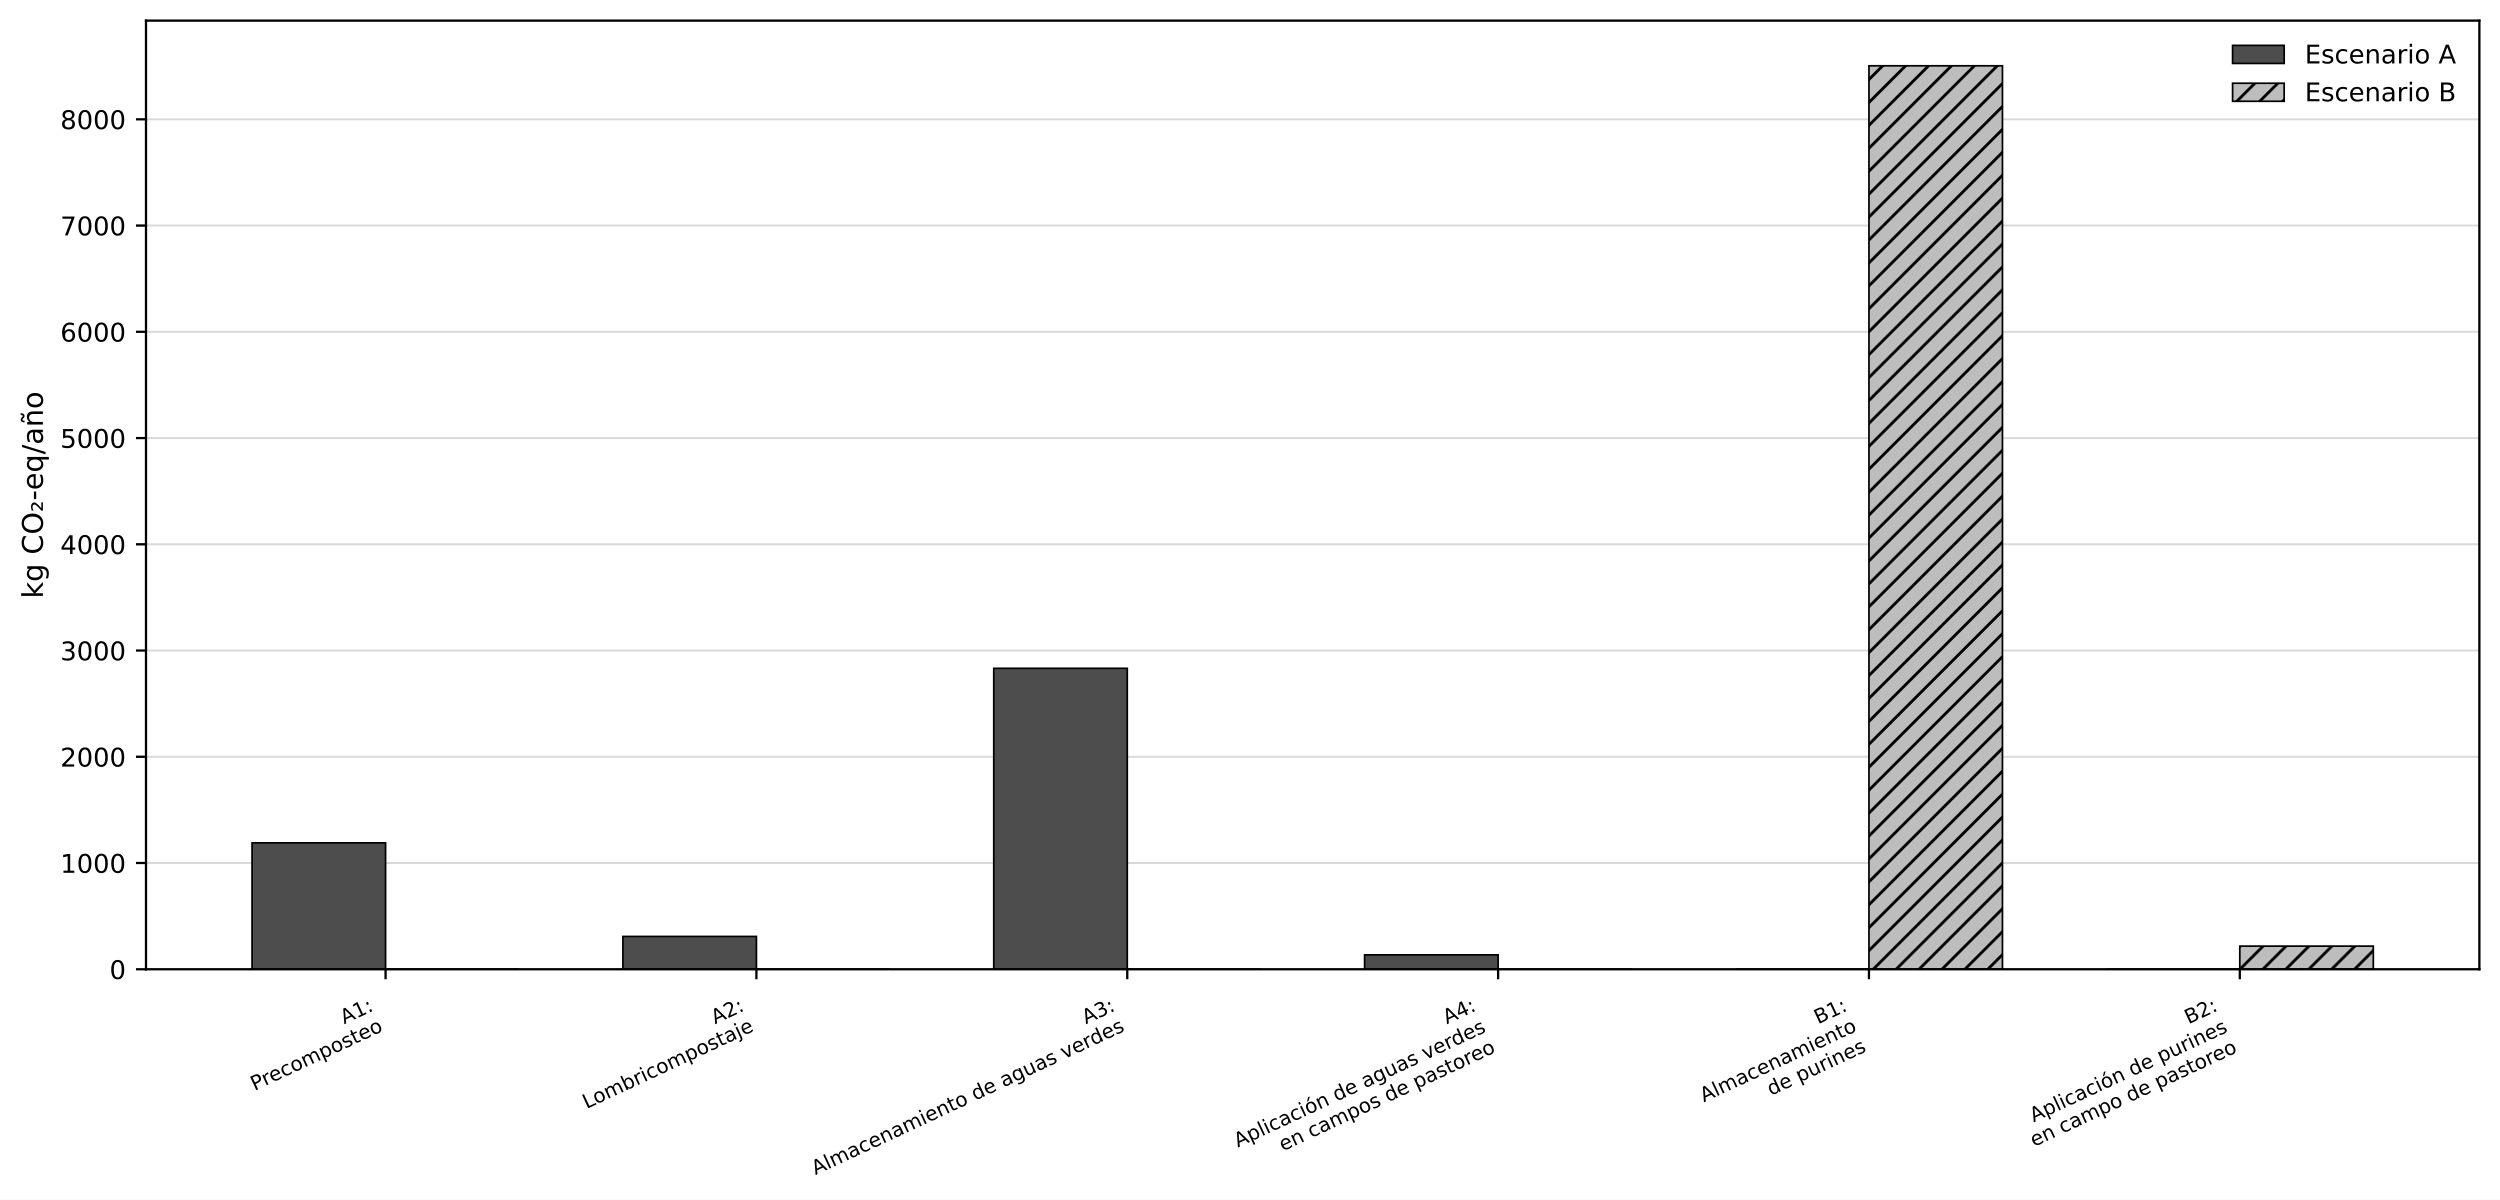
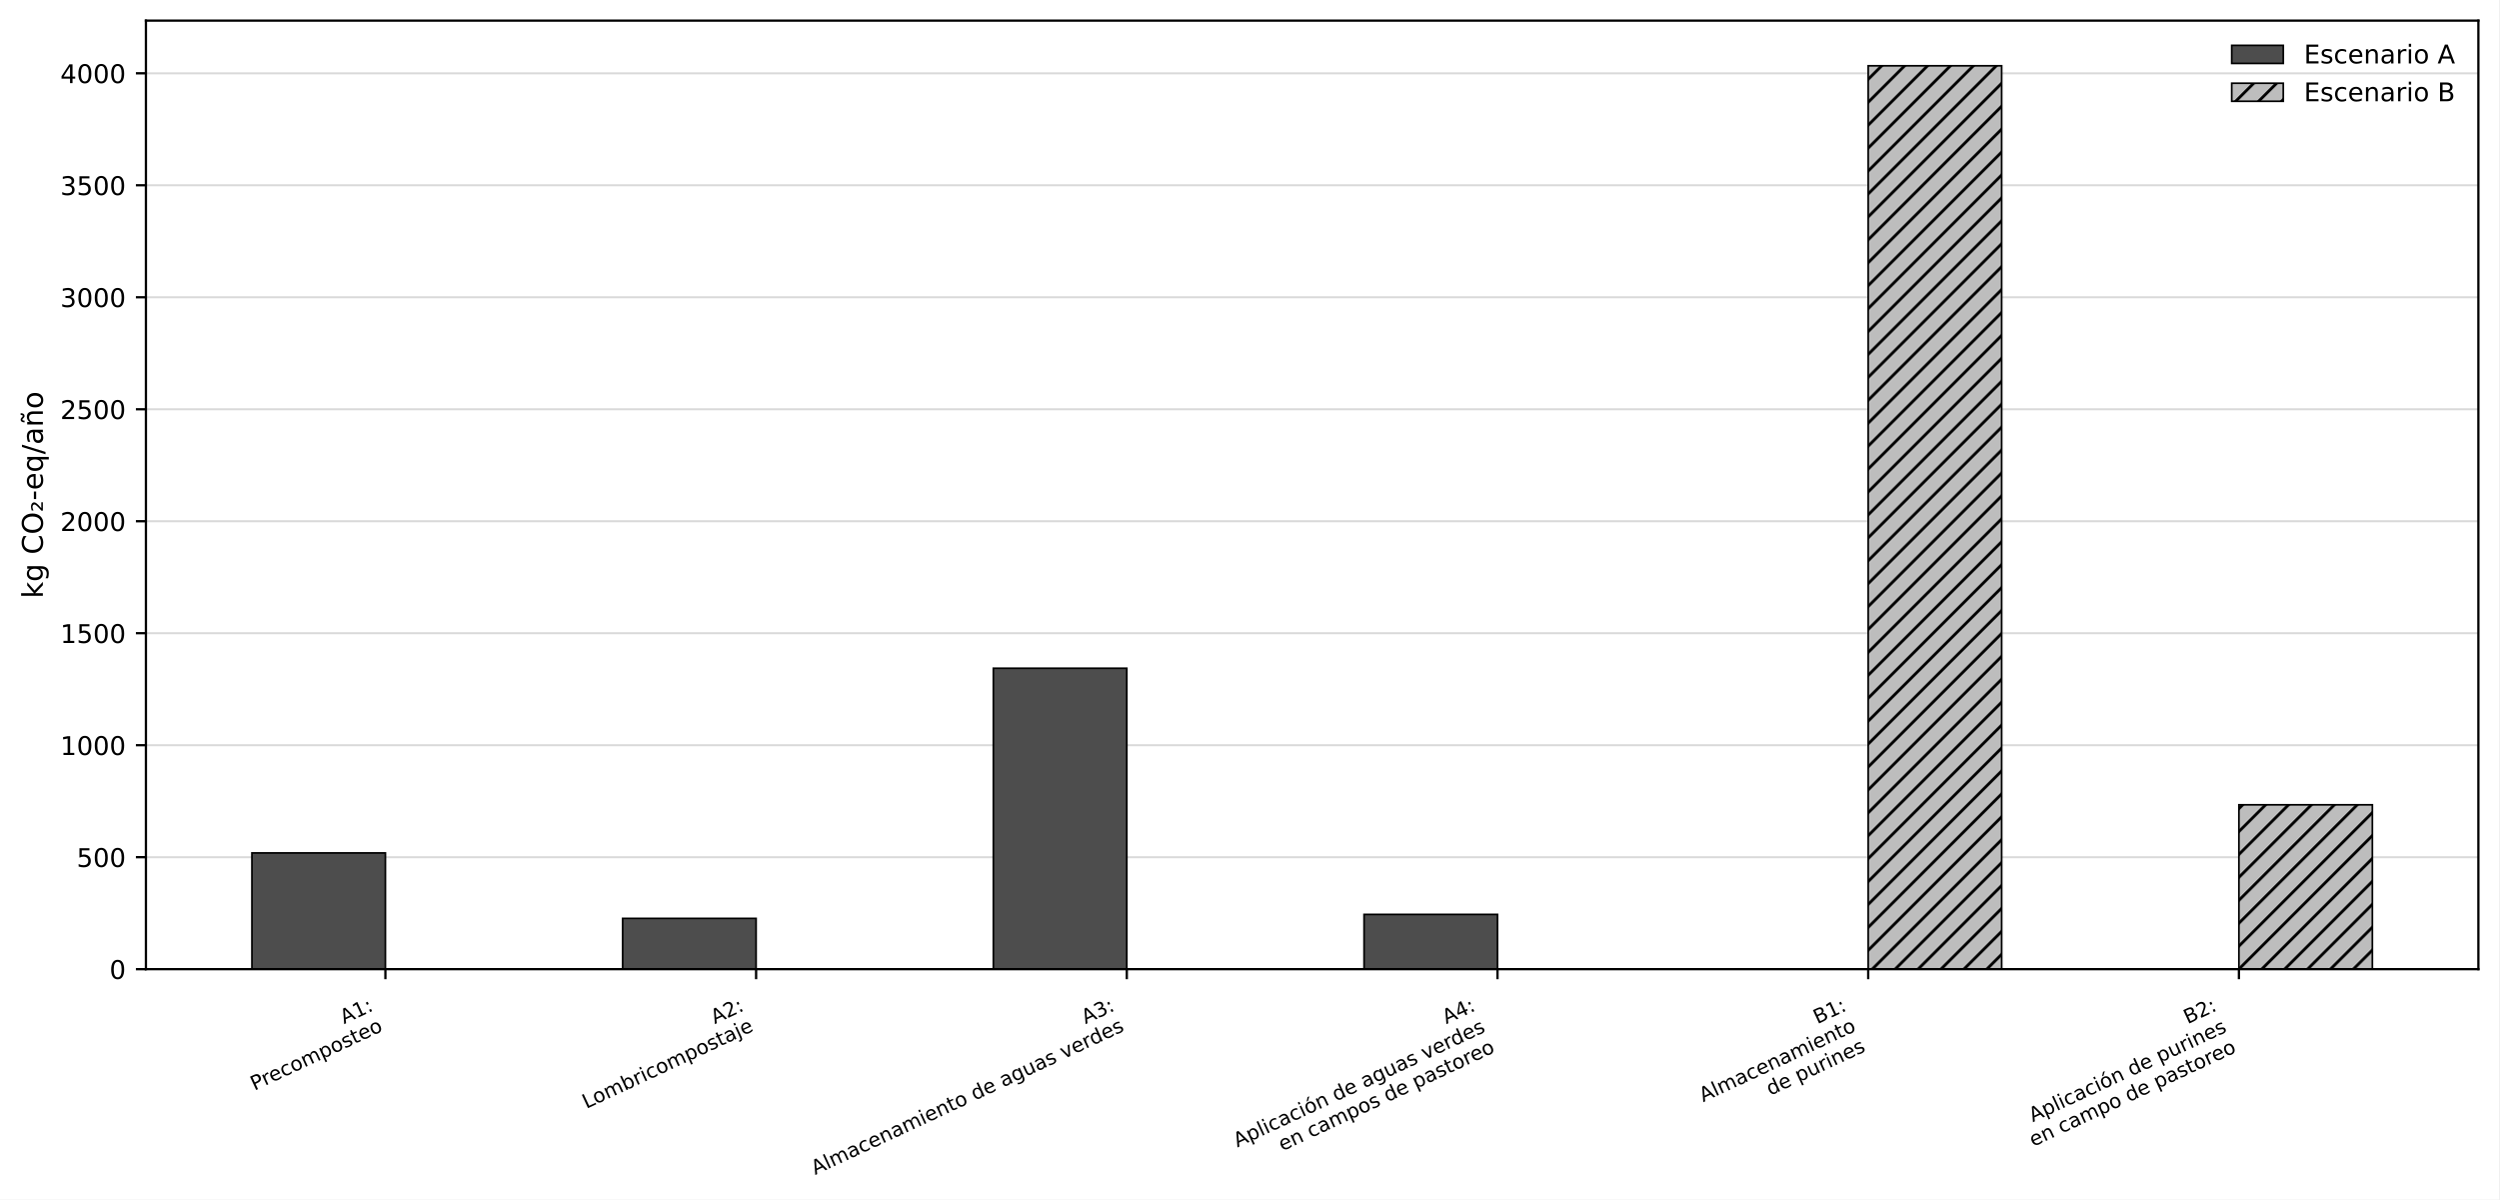
- <svg xmlns="http://www.w3.org/2000/svg" xmlns:xlink="http://www.w3.org/1999/xlink" width="872.48pt" height="418.665pt" viewBox="0 0 872.48 418.665" version="1.1">
+ <svg xmlns="http://www.w3.org/2000/svg" xmlns:xlink="http://www.w3.org/1999/xlink" width="872.57pt" height="418.665pt" viewBox="0 0 872.57 418.665" version="1.1">
  <defs>
    <style type="text/css">*{stroke-linejoin: round; stroke-linecap: butt}</style>
  </defs>
  <g id="figure_1">
    <g id="patch_1">
-       <path d="M 0 418.665 L 872.48 418.665 L 872.48 0 L 0 0 z " style="fill: #ffffff" />
+       <path d="M 0 418.665 L 872.57 418.665 L 872.57 0 L 0 0 z " style="fill: #ffffff" />
    </g>
    <g id="axes_1">
      <g id="patch_2">
-         <path d="M 50.953 338.264 L 865.28 338.264 L 865.28 7.2 L 50.953 7.2 z " style="fill: #ffffff" />
+         <path d="M 50.953 338.264 L 865.37 338.264 L 865.37 7.2 L 50.953 7.2 z " style="fill: #ffffff" />
      </g>
      <g id="matplotlib.axis_1">
        <g id="xtick_1">
          <g id="line2d_1">
            <defs>
              <path id="m8512bdd903" d="M 0 0 L 0 3.5 " style="stroke: #000000; stroke-width: 0.8" />
            </defs>
            <g>
-               <use xlink:href="#m8512bdd903" x="134.56" y="338.264" style="stroke: #000000; stroke-width: 0.8" />
+               <use xlink:href="#m8512bdd903" x="134.57" y="338.264" style="stroke: #000000; stroke-width: 0.8" />
            </g>
          </g>
          <g id="text_1">
-             <text style="font-size: 7px; font-family: 'DejaVu Sans'" transform="translate(120.1191 357.4867) rotate(-25)">A1:</text>
-             <text style="font-size: 7px; font-family: 'DejaVu Sans'" transform="translate(88.82536 380.7279) rotate(-25)">Precomposteo</text>
+             <text style="font-size: 7px; font-family: 'DejaVu Sans'" transform="translate(120.1283 357.4867) rotate(-25)">A1:</text>
+             <text style="font-size: 7px; font-family: 'DejaVu Sans'" transform="translate(88.8346 380.7279) rotate(-25)">Precomposteo</text>
          </g>
        </g>
        <g id="xtick_2">
          <g id="line2d_2">
            <g>
-               <use xlink:href="#m8512bdd903" x="263.983" y="338.264" style="stroke: #000000; stroke-width: 0.8" />
+               <use xlink:href="#m8512bdd903" x="264.007" y="338.264" style="stroke: #000000; stroke-width: 0.8" />
            </g>
          </g>
          <g id="text_2">
-             <text style="font-size: 7px; font-family: 'DejaVu Sans'" transform="translate(249.5416 357.4867) rotate(-25)">A2:</text>
-             <text style="font-size: 7px; font-family: 'DejaVu Sans'" transform="translate(204.6794 387.0551) rotate(-25)">Lombricompostaje</text>
+             <text style="font-size: 7px; font-family: 'DejaVu Sans'" transform="translate(249.5652 357.4867) rotate(-25)">A2:</text>
+             <text style="font-size: 7px; font-family: 'DejaVu Sans'" transform="translate(204.7029 387.0551) rotate(-25)">Lombricompostaje</text>
          </g>
        </g>
        <g id="xtick_3">
          <g id="line2d_3">
            <g>
-               <use xlink:href="#m8512bdd903" x="393.406" y="338.264" style="stroke: #000000; stroke-width: 0.8" />
+               <use xlink:href="#m8512bdd903" x="393.443" y="338.264" style="stroke: #000000; stroke-width: 0.8" />
            </g>
          </g>
          <g id="text_3">
-             <text style="font-size: 7px; font-family: 'DejaVu Sans'" transform="translate(378.9642 357.4867) rotate(-25)">A3:</text>
-             <text style="font-size: 7px; font-family: 'DejaVu Sans'" transform="translate(284.5849 410.1453) rotate(-25)">Almacenamiento de aguas verdes</text>
+             <text style="font-size: 7px; font-family: 'DejaVu Sans'" transform="translate(379.0021 357.4867) rotate(-25)">A3:</text>
+             <text style="font-size: 7px; font-family: 'DejaVu Sans'" transform="translate(284.6227 410.1453) rotate(-25)">Almacenamiento de aguas verdes</text>
          </g>
        </g>
        <g id="xtick_4">
          <g id="line2d_4">
            <g>
-               <use xlink:href="#m8512bdd903" x="522.828" y="338.264" style="stroke: #000000; stroke-width: 0.8" />
+               <use xlink:href="#m8512bdd903" x="522.88" y="338.264" style="stroke: #000000; stroke-width: 0.8" />
            </g>
          </g>
          <g id="text_4">
-             <text style="font-size: 7px; font-family: 'DejaVu Sans'" transform="translate(504.9321 357.4867) rotate(-25)">A4:</text>
-             <text style="font-size: 7px; font-family: 'DejaVu Sans'" transform="translate(431.9784 400.5251) rotate(-25)">Aplicación de aguas verdes</text>
-             <text style="font-size: 7px; font-family: 'DejaVu Sans'" transform="translate(447.6989 401.8433) rotate(-25)">en campos de pastoreo</text>
+             <text style="font-size: 7px; font-family: 'DejaVu Sans'" transform="translate(504.9843 357.4867) rotate(-25)">A4:</text>
+             <text style="font-size: 7px; font-family: 'DejaVu Sans'" transform="translate(432.0306 400.5251) rotate(-25)">Aplicación de aguas verdes</text>
+             <text style="font-size: 7px; font-family: 'DejaVu Sans'" transform="translate(447.751 401.8433) rotate(-25)">en campos de pastoreo</text>
          </g>
        </g>
        <g id="xtick_5">
          <g id="line2d_5">
            <g>
-               <use xlink:href="#m8512bdd903" x="652.251" y="338.264" style="stroke: #000000; stroke-width: 0.8" />
+               <use xlink:href="#m8512bdd903" x="652.317" y="338.264" style="stroke: #000000; stroke-width: 0.8" />
            </g>
          </g>
          <g id="text_5">
-             <text style="font-size: 7px; font-family: 'DejaVu Sans'" transform="translate(634.4838 357.4927) rotate(-25)">B1:</text>
-             <text style="font-size: 7px; font-family: 'DejaVu Sans'" transform="translate(594.6176 384.7314) rotate(-25)">Almacenamiento</text>
-             <text style="font-size: 7px; font-family: 'DejaVu Sans'" transform="translate(618.0403 382.458) rotate(-25)">de purines</text>
+             <text style="font-size: 7px; font-family: 'DejaVu Sans'" transform="translate(634.5503 357.4927) rotate(-25)">B1:</text>
+             <text style="font-size: 7px; font-family: 'DejaVu Sans'" transform="translate(594.684 384.7314) rotate(-25)">Almacenamiento</text>
+             <text style="font-size: 7px; font-family: 'DejaVu Sans'" transform="translate(618.1067 382.458) rotate(-25)">de purines</text>
          </g>
        </g>
        <g id="xtick_6">
          <g id="line2d_6">
            <g>
-               <use xlink:href="#m8512bdd903" x="781.673" y="338.264" style="stroke: #000000; stroke-width: 0.8" />
+               <use xlink:href="#m8512bdd903" x="781.754" y="338.264" style="stroke: #000000; stroke-width: 0.8" />
            </g>
          </g>
          <g id="text_6">
-             <text style="font-size: 7px; font-family: 'DejaVu Sans'" transform="translate(763.7644 357.4927) rotate(-25)">B2:</text>
-             <text style="font-size: 7px; font-family: 'DejaVu Sans'" transform="translate(709.7123 391.7171) rotate(-25)">Aplicación de purines</text>
-             <text style="font-size: 7px; font-family: 'DejaVu Sans'" transform="translate(709.8489 400.3022) rotate(-25)">en campo de pastoreo</text>
+             <text style="font-size: 7px; font-family: 'DejaVu Sans'" transform="translate(763.8452 357.4927) rotate(-25)">B2:</text>
+             <text style="font-size: 7px; font-family: 'DejaVu Sans'" transform="translate(709.7931 391.7171) rotate(-25)">Aplicación de purines</text>
+             <text style="font-size: 7px; font-family: 'DejaVu Sans'" transform="translate(709.9297 400.3022) rotate(-25)">en campo de pastoreo</text>
          </g>
        </g>
      </g>
      <g id="matplotlib.axis_2">
        <g id="ytick_1">
          <g id="line2d_7">
-             <path d="M 50.953 338.264 L 865.28 338.264 " clip-path="url(#p2dc55213d4)" style="fill: none; stroke: #d9d9d9; stroke-width: 0.7; stroke-linecap: square" />
+             <path d="M 50.953 338.264 L 865.37 338.264 " clip-path="url(#pbbd1187edb)" style="fill: none; stroke: #d9d9d9; stroke-width: 0.7; stroke-linecap: square" />
          </g>
          <g id="line2d_8">
            <defs>
              <path id="me50acbb753" d="M 0 0 L -3.5 0 " style="stroke: #000000; stroke-width: 0.8" />
            </defs>
            <g>
              <use xlink:href="#me50acbb753" x="50.953" y="338.264" style="stroke: #000000; stroke-width: 0.8" />
            </g>
          </g>
          <g id="text_7">
            <text style="font-size: 9px; font-family: 'DejaVu Sans'; text-anchor: end" x="43.953" y="341.683" transform="rotate(-0 43.95344 341.6829)">0</text>
          </g>
        </g>
        <g id="ytick_2">
          <g id="line2d_9">
-             <path d="M 50.953 301.186 L 865.28 301.186 " clip-path="url(#p2dc55213d4)" style="fill: none; stroke: #d9d9d9; stroke-width: 0.7; stroke-linecap: square" />
+             <path d="M 50.953 299.179 L 865.37 299.179 " clip-path="url(#pbbd1187edb)" style="fill: none; stroke: #d9d9d9; stroke-width: 0.7; stroke-linecap: square" />
          </g>
          <g id="line2d_10">
            <g>
-               <use xlink:href="#me50acbb753" x="50.953" y="301.186" style="stroke: #000000; stroke-width: 0.8" />
+               <use xlink:href="#me50acbb753" x="50.953" y="299.179" style="stroke: #000000; stroke-width: 0.8" />
            </g>
          </g>
          <g id="text_8">
-             <text style="font-size: 9px; font-family: 'DejaVu Sans'; text-anchor: end" x="43.953" y="304.605" transform="rotate(-0 43.95344 304.6051)">1000</text>
+             <text style="font-size: 9px; font-family: 'DejaVu Sans'; text-anchor: end" x="43.953" y="302.598" transform="rotate(-0 43.95344 302.5981)">500</text>
          </g>
        </g>
        <g id="ytick_3">
          <g id="line2d_11">
-             <path d="M 50.953 264.108 L 865.28 264.108 " clip-path="url(#p2dc55213d4)" style="fill: none; stroke: #d9d9d9; stroke-width: 0.7; stroke-linecap: square" />
+             <path d="M 50.953 260.094 L 865.37 260.094 " clip-path="url(#pbbd1187edb)" style="fill: none; stroke: #d9d9d9; stroke-width: 0.7; stroke-linecap: square" />
          </g>
          <g id="line2d_12">
            <g>
-               <use xlink:href="#me50acbb753" x="50.953" y="264.108" style="stroke: #000000; stroke-width: 0.8" />
+               <use xlink:href="#me50acbb753" x="50.953" y="260.094" style="stroke: #000000; stroke-width: 0.8" />
            </g>
          </g>
          <g id="text_9">
-             <text style="font-size: 9px; font-family: 'DejaVu Sans'; text-anchor: end" x="43.953" y="267.527" transform="rotate(-0 43.95344 267.5274)">2000</text>
+             <text style="font-size: 9px; font-family: 'DejaVu Sans'; text-anchor: end" x="43.953" y="263.513" transform="rotate(-0 43.95344 263.5133)">1000</text>
          </g>
        </g>
        <g id="ytick_4">
          <g id="line2d_13">
-             <path d="M 50.953 227.03 L 865.28 227.03 " clip-path="url(#p2dc55213d4)" style="fill: none; stroke: #d9d9d9; stroke-width: 0.7; stroke-linecap: square" />
+             <path d="M 50.953 221.009 L 865.37 221.009 " clip-path="url(#pbbd1187edb)" style="fill: none; stroke: #d9d9d9; stroke-width: 0.7; stroke-linecap: square" />
          </g>
          <g id="line2d_14">
            <g>
-               <use xlink:href="#me50acbb753" x="50.953" y="227.03" style="stroke: #000000; stroke-width: 0.8" />
+               <use xlink:href="#me50acbb753" x="50.953" y="221.009" style="stroke: #000000; stroke-width: 0.8" />
            </g>
          </g>
          <g id="text_10">
-             <text style="font-size: 9px; font-family: 'DejaVu Sans'; text-anchor: end" x="43.953" y="230.45" transform="rotate(-0 43.95344 230.4496)">3000</text>
+             <text style="font-size: 9px; font-family: 'DejaVu Sans'; text-anchor: end" x="43.953" y="224.428" transform="rotate(-0 43.95344 224.4285)">1500</text>
          </g>
        </g>
        <g id="ytick_5">
          <g id="line2d_15">
-             <path d="M 50.953 189.953 L 865.28 189.953 " clip-path="url(#p2dc55213d4)" style="fill: none; stroke: #d9d9d9; stroke-width: 0.7; stroke-linecap: square" />
+             <path d="M 50.953 181.924 L 865.37 181.924 " clip-path="url(#pbbd1187edb)" style="fill: none; stroke: #d9d9d9; stroke-width: 0.7; stroke-linecap: square" />
          </g>
          <g id="line2d_16">
            <g>
-               <use xlink:href="#me50acbb753" x="50.953" y="189.953" style="stroke: #000000; stroke-width: 0.8" />
+               <use xlink:href="#me50acbb753" x="50.953" y="181.924" style="stroke: #000000; stroke-width: 0.8" />
            </g>
          </g>
          <g id="text_11">
-             <text style="font-size: 9px; font-family: 'DejaVu Sans'; text-anchor: end" x="43.953" y="193.372" transform="rotate(-0 43.95344 193.3718)">4000</text>
+             <text style="font-size: 9px; font-family: 'DejaVu Sans'; text-anchor: end" x="43.953" y="185.344" transform="rotate(-0 43.95344 185.3437)">2000</text>
          </g>
        </g>
        <g id="ytick_6">
          <g id="line2d_17">
-             <path d="M 50.953 152.875 L 865.28 152.875 " clip-path="url(#p2dc55213d4)" style="fill: none; stroke: #d9d9d9; stroke-width: 0.7; stroke-linecap: square" />
+             <path d="M 50.953 142.84 L 865.37 142.84 " clip-path="url(#pbbd1187edb)" style="fill: none; stroke: #d9d9d9; stroke-width: 0.7; stroke-linecap: square" />
          </g>
          <g id="line2d_18">
            <g>
-               <use xlink:href="#me50acbb753" x="50.953" y="152.875" style="stroke: #000000; stroke-width: 0.8" />
+               <use xlink:href="#me50acbb753" x="50.953" y="142.84" style="stroke: #000000; stroke-width: 0.8" />
            </g>
          </g>
          <g id="text_12">
-             <text style="font-size: 9px; font-family: 'DejaVu Sans'; text-anchor: end" x="43.953" y="156.294" transform="rotate(-0 43.95344 156.2941)">5000</text>
+             <text style="font-size: 9px; font-family: 'DejaVu Sans'; text-anchor: end" x="43.953" y="146.259" transform="rotate(-0 43.95344 146.2589)">2500</text>
          </g>
        </g>
        <g id="ytick_7">
          <g id="line2d_19">
-             <path d="M 50.953 115.797 L 865.28 115.797 " clip-path="url(#p2dc55213d4)" style="fill: none; stroke: #d9d9d9; stroke-width: 0.7; stroke-linecap: square" />
+             <path d="M 50.953 103.755 L 865.37 103.755 " clip-path="url(#pbbd1187edb)" style="fill: none; stroke: #d9d9d9; stroke-width: 0.7; stroke-linecap: square" />
          </g>
          <g id="line2d_20">
            <g>
-               <use xlink:href="#me50acbb753" x="50.953" y="115.797" style="stroke: #000000; stroke-width: 0.8" />
+               <use xlink:href="#me50acbb753" x="50.953" y="103.755" style="stroke: #000000; stroke-width: 0.8" />
            </g>
          </g>
          <g id="text_13">
-             <text style="font-size: 9px; font-family: 'DejaVu Sans'; text-anchor: end" x="43.953" y="119.216" transform="rotate(-0 43.95344 119.2163)">6000</text>
+             <text style="font-size: 9px; font-family: 'DejaVu Sans'; text-anchor: end" x="43.953" y="107.174" transform="rotate(-0 43.95344 107.1741)">3000</text>
          </g>
        </g>
        <g id="ytick_8">
          <g id="line2d_21">
-             <path d="M 50.953 78.719 L 865.28 78.719 " clip-path="url(#p2dc55213d4)" style="fill: none; stroke: #d9d9d9; stroke-width: 0.7; stroke-linecap: square" />
+             <path d="M 50.953 64.67 L 865.37 64.67 " clip-path="url(#pbbd1187edb)" style="fill: none; stroke: #d9d9d9; stroke-width: 0.7; stroke-linecap: square" />
          </g>
          <g id="line2d_22">
            <g>
-               <use xlink:href="#me50acbb753" x="50.953" y="78.719" style="stroke: #000000; stroke-width: 0.8" />
+               <use xlink:href="#me50acbb753" x="50.953" y="64.67" style="stroke: #000000; stroke-width: 0.8" />
            </g>
          </g>
          <g id="text_14">
-             <text style="font-size: 9px; font-family: 'DejaVu Sans'; text-anchor: end" x="43.953" y="82.139" transform="rotate(-0 43.95344 82.13856)">7000</text>
+             <text style="font-size: 9px; font-family: 'DejaVu Sans'; text-anchor: end" x="43.953" y="68.089" transform="rotate(-0 43.95344 68.08931)">3500</text>
          </g>
        </g>
        <g id="ytick_9">
          <g id="line2d_23">
-             <path d="M 50.953 41.642 L 865.28 41.642 " clip-path="url(#p2dc55213d4)" style="fill: none; stroke: #d9d9d9; stroke-width: 0.7; stroke-linecap: square" />
+             <path d="M 50.953 25.585 L 865.37 25.585 " clip-path="url(#pbbd1187edb)" style="fill: none; stroke: #d9d9d9; stroke-width: 0.7; stroke-linecap: square" />
          </g>
          <g id="line2d_24">
            <g>
-               <use xlink:href="#me50acbb753" x="50.953" y="41.642" style="stroke: #000000; stroke-width: 0.8" />
+               <use xlink:href="#me50acbb753" x="50.953" y="25.585" style="stroke: #000000; stroke-width: 0.8" />
            </g>
          </g>
          <g id="text_15">
-             <text style="font-size: 9px; font-family: 'DejaVu Sans'; text-anchor: end" x="43.953" y="45.061" transform="rotate(-0 43.95344 45.0608)">8000</text>
+             <text style="font-size: 9px; font-family: 'DejaVu Sans'; text-anchor: end" x="43.953" y="29.005" transform="rotate(-0 43.95344 29.00451)">4000</text>
          </g>
        </g>
        <g id="text_16">
          <text style="font-size: 10px; font-family: 'DejaVu Sans'; text-anchor: middle" x="14.969" y="172.732" transform="rotate(-90 14.96875 172.7318)">kg CO₂-eq/año</text>
        </g>
      </g>
      <g id="patch_3">
-         <path d="M 87.968 338.264 L 134.56 338.264 L 134.56 294.156 L 87.968 294.156 z " clip-path="url(#p2dc55213d4)" style="fill: #4d4d4d; stroke: #000000; stroke-width: 0.6; stroke-linejoin: miter" />
+         <path d="M 87.972 338.264 L 134.57 338.264 L 134.57 297.705 L 87.972 297.705 z " clip-path="url(#pbbd1187edb)" style="fill: #4d4d4d; stroke: #000000; stroke-width: 0.6; stroke-linejoin: miter" />
      </g>
      <g id="patch_4">
-         <path d="M 217.391 338.264 L 263.983 338.264 L 263.983 326.809 L 217.391 326.809 z " clip-path="url(#p2dc55213d4)" style="fill: #4d4d4d; stroke: #000000; stroke-width: 0.6; stroke-linejoin: miter" />
+         <path d="M 217.409 338.264 L 264.007 338.264 L 264.007 320.537 L 217.409 320.537 z " clip-path="url(#pbbd1187edb)" style="fill: #4d4d4d; stroke: #000000; stroke-width: 0.6; stroke-linejoin: miter" />
      </g>
      <g id="patch_5">
-         <path d="M 346.813 338.264 L 393.406 338.264 L 393.406 233.235 L 346.813 233.235 z " clip-path="url(#p2dc55213d4)" style="fill: #4d4d4d; stroke: #000000; stroke-width: 0.6; stroke-linejoin: miter" />
+         <path d="M 346.846 338.264 L 393.443 338.264 L 393.443 233.235 L 346.846 233.235 z " clip-path="url(#pbbd1187edb)" style="fill: #4d4d4d; stroke: #000000; stroke-width: 0.6; stroke-linejoin: miter" />
      </g>
      <g id="patch_6">
-         <path d="M 476.236 338.264 L 522.828 338.264 L 522.828 333.243 L 476.236 333.243 z " clip-path="url(#p2dc55213d4)" style="fill: #4d4d4d; stroke: #000000; stroke-width: 0.6; stroke-linejoin: miter" />
+         <path d="M 476.283 338.264 L 522.88 338.264 L 522.88 319.158 L 476.283 319.158 z " clip-path="url(#pbbd1187edb)" style="fill: #4d4d4d; stroke: #000000; stroke-width: 0.6; stroke-linejoin: miter" />
      </g>
      <g id="patch_7">
-         <path d="M 605.659 338.264 L 652.251 338.264 L 652.251 338.264 L 605.659 338.264 z " clip-path="url(#p2dc55213d4)" style="fill: #4d4d4d; stroke: #000000; stroke-width: 0.6; stroke-linejoin: miter" />
+         <path d="M 605.72 338.264 L 652.317 338.264 L 652.317 338.264 L 605.72 338.264 z " clip-path="url(#pbbd1187edb)" style="fill: #4d4d4d; stroke: #000000; stroke-width: 0.6; stroke-linejoin: miter" />
      </g>
      <g id="patch_8">
-         <path d="M 735.081 338.264 L 781.673 338.264 L 781.673 338.264 L 735.081 338.264 z " clip-path="url(#p2dc55213d4)" style="fill: #4d4d4d; stroke: #000000; stroke-width: 0.6; stroke-linejoin: miter" />
+         <path d="M 735.157 338.264 L 781.754 338.264 L 781.754 338.264 L 735.157 338.264 z " clip-path="url(#pbbd1187edb)" style="fill: #4d4d4d; stroke: #000000; stroke-width: 0.6; stroke-linejoin: miter" />
      </g>
      <g id="patch_9">
-         <path d="M 134.56 338.264 L 181.153 338.264 L 181.153 338.264 L 134.56 338.264 z " clip-path="url(#p2dc55213d4)" style="fill: url(#h616a057982); stroke: #000000; stroke-width: 0.6; stroke-linejoin: miter" />
+         <path d="M 134.57 338.264 L 181.167 338.264 L 181.167 338.264 L 134.57 338.264 z " clip-path="url(#pbbd1187edb)" style="fill: url(#h616a057982); stroke: #000000; stroke-width: 0.6; stroke-linejoin: miter" />
      </g>
      <g id="patch_10">
-         <path d="M 263.983 338.264 L 310.575 338.264 L 310.575 338.264 L 263.983 338.264 z " clip-path="url(#p2dc55213d4)" style="fill: url(#h616a057982); stroke: #000000; stroke-width: 0.6; stroke-linejoin: miter" />
+         <path d="M 264.007 338.264 L 310.604 338.264 L 310.604 338.264 L 264.007 338.264 z " clip-path="url(#pbbd1187edb)" style="fill: url(#h616a057982); stroke: #000000; stroke-width: 0.6; stroke-linejoin: miter" />
      </g>
      <g id="patch_11">
-         <path d="M 393.406 338.264 L 439.998 338.264 L 439.998 338.264 L 393.406 338.264 z " clip-path="url(#p2dc55213d4)" style="fill: url(#h616a057982); stroke: #000000; stroke-width: 0.6; stroke-linejoin: miter" />
+         <path d="M 393.443 338.264 L 440.041 338.264 L 440.041 338.264 L 393.443 338.264 z " clip-path="url(#pbbd1187edb)" style="fill: url(#h616a057982); stroke: #000000; stroke-width: 0.6; stroke-linejoin: miter" />
      </g>
      <g id="patch_12">
-         <path d="M 522.828 338.264 L 569.42 338.264 L 569.42 338.264 L 522.828 338.264 z " clip-path="url(#p2dc55213d4)" style="fill: url(#h616a057982); stroke: #000000; stroke-width: 0.6; stroke-linejoin: miter" />
+         <path d="M 522.88 338.264 L 569.478 338.264 L 569.478 338.264 L 522.88 338.264 z " clip-path="url(#pbbd1187edb)" style="fill: url(#h616a057982); stroke: #000000; stroke-width: 0.6; stroke-linejoin: miter" />
      </g>
      <g id="patch_13">
-         <path d="M 652.251 338.264 L 698.843 338.264 L 698.843 22.965 L 652.251 22.965 z " clip-path="url(#p2dc55213d4)" style="fill: url(#h616a057982); stroke: #000000; stroke-width: 0.6; stroke-linejoin: miter" />
+         <path d="M 652.317 338.264 L 698.914 338.264 L 698.914 22.965 L 652.317 22.965 z " clip-path="url(#pbbd1187edb)" style="fill: url(#h616a057982); stroke: #000000; stroke-width: 0.6; stroke-linejoin: miter" />
      </g>
      <g id="patch_14">
-         <path d="M 781.673 338.264 L 828.265 338.264 L 828.265 330.193 L 781.673 330.193 z " clip-path="url(#p2dc55213d4)" style="fill: url(#h616a057982); stroke: #000000; stroke-width: 0.6; stroke-linejoin: miter" />
+         <path d="M 781.754 338.264 L 828.351 338.264 L 828.351 280.906 L 781.754 280.906 z " clip-path="url(#pbbd1187edb)" style="fill: url(#h616a057982); stroke: #000000; stroke-width: 0.6; stroke-linejoin: miter" />
      </g>
      <g id="patch_15">
        <path d="M 50.953 338.264 L 50.953 7.2 " style="fill: none; stroke: #000000; stroke-width: 0.8; stroke-linejoin: miter; stroke-linecap: square" />
      </g>
      <g id="patch_16">
-         <path d="M 865.28 338.264 L 865.28 7.2 " style="fill: none; stroke: #000000; stroke-width: 0.8; stroke-linejoin: miter; stroke-linecap: square" />
+         <path d="M 865.37 338.264 L 865.37 7.2 " style="fill: none; stroke: #000000; stroke-width: 0.8; stroke-linejoin: miter; stroke-linecap: square" />
      </g>
      <g id="patch_17">
-         <path d="M 50.953 338.264 L 865.28 338.264 " style="fill: none; stroke: #000000; stroke-width: 0.8; stroke-linejoin: miter; stroke-linecap: square" />
+         <path d="M 50.953 338.264 L 865.37 338.264 " style="fill: none; stroke: #000000; stroke-width: 0.8; stroke-linejoin: miter; stroke-linecap: square" />
      </g>
      <g id="patch_18">
-         <path d="M 50.953 7.2 L 865.28 7.2 " style="fill: none; stroke: #000000; stroke-width: 0.8; stroke-linejoin: miter; stroke-linecap: square" />
+         <path d="M 50.953 7.2 L 865.37 7.2 " style="fill: none; stroke: #000000; stroke-width: 0.8; stroke-linejoin: miter; stroke-linecap: square" />
      </g>
      <g id="legend_1">
        <g id="patch_19">
-           <path d="M 779.157 22.139 L 797.157 22.139 L 797.157 15.839 L 779.157 15.839 z " style="fill: #4d4d4d; stroke: #000000; stroke-width: 0.6; stroke-linejoin: miter" />
+           <path d="M 779.247 22.139 L 797.247 22.139 L 797.247 15.839 L 779.247 15.839 z " style="fill: #4d4d4d; stroke: #000000; stroke-width: 0.6; stroke-linejoin: miter" />
        </g>
        <g id="text_17">
-           <text style="font-size: 9px; font-family: 'DejaVu Sans'; text-anchor: start" x="804.357" y="22.139" transform="rotate(-0 804.3574 22.13859)">Escenario A</text>
+           <text style="font-size: 9px; font-family: 'DejaVu Sans'; text-anchor: start" x="804.447" y="22.139" transform="rotate(-0 804.4474 22.13859)">Escenario A</text>
        </g>
        <g id="patch_20">
-           <path d="M 779.157 35.349 L 797.157 35.349 L 797.157 29.049 L 779.157 29.049 z " style="fill: url(#h616a057982); stroke: #000000; stroke-width: 0.6; stroke-linejoin: miter" />
+           <path d="M 779.247 35.349 L 797.247 35.349 L 797.247 29.049 L 779.247 29.049 z " style="fill: url(#h616a057982); stroke: #000000; stroke-width: 0.6; stroke-linejoin: miter" />
        </g>
        <g id="text_18">
-           <text style="font-size: 9px; font-family: 'DejaVu Sans'; text-anchor: start" x="804.357" y="35.349" transform="rotate(-0 804.3574 35.34891)">Escenario B</text>
+           <text style="font-size: 9px; font-family: 'DejaVu Sans'; text-anchor: start" x="804.447" y="35.349" transform="rotate(-0 804.4474 35.34891)">Escenario B</text>
        </g>
      </g>
    </g>
  </g>
  <defs>
-     <clipPath id="p2dc55213d4">
-       <rect x="50.953" y="7.2" width="814.327" height="331.064" />
+     <clipPath id="pbbd1187edb">
+       <rect x="50.953" y="7.2" width="814.417" height="331.064" />
    </clipPath>
  </defs>
  <defs>
    <pattern id="h616a057982" patternUnits="userSpaceOnUse" x="0" y="0" width="72" height="72">
      <rect x="0" y="0" width="73" height="73" fill="#bdbdbd" />
      <path d="M -36 36 L 36 -36 M -32 40 L 40 -32 M -28 44 L 44 -28 M -24 48 L 48 -24 M -20 52 L 52 -20 M -16 56 L 56 -16 M -12 60 L 60 -12 M -8 64 L 64 -8 M -4 68 L 68 -4 M 0 72 L 72 0 M 4 76 L 76 4 M 8 80 L 80 8 M 12 84 L 84 12 M 16 88 L 88 16 M 20 92 L 92 20 M 24 96 L 96 24 M 28 100 L 100 28 M 32 104 L 104 32 M 36 108 L 108 36 " style="fill: #000000; stroke: #000000; stroke-width: 1.0; stroke-linecap: butt; stroke-linejoin: miter" />
    </pattern>
  </defs>
</svg>
